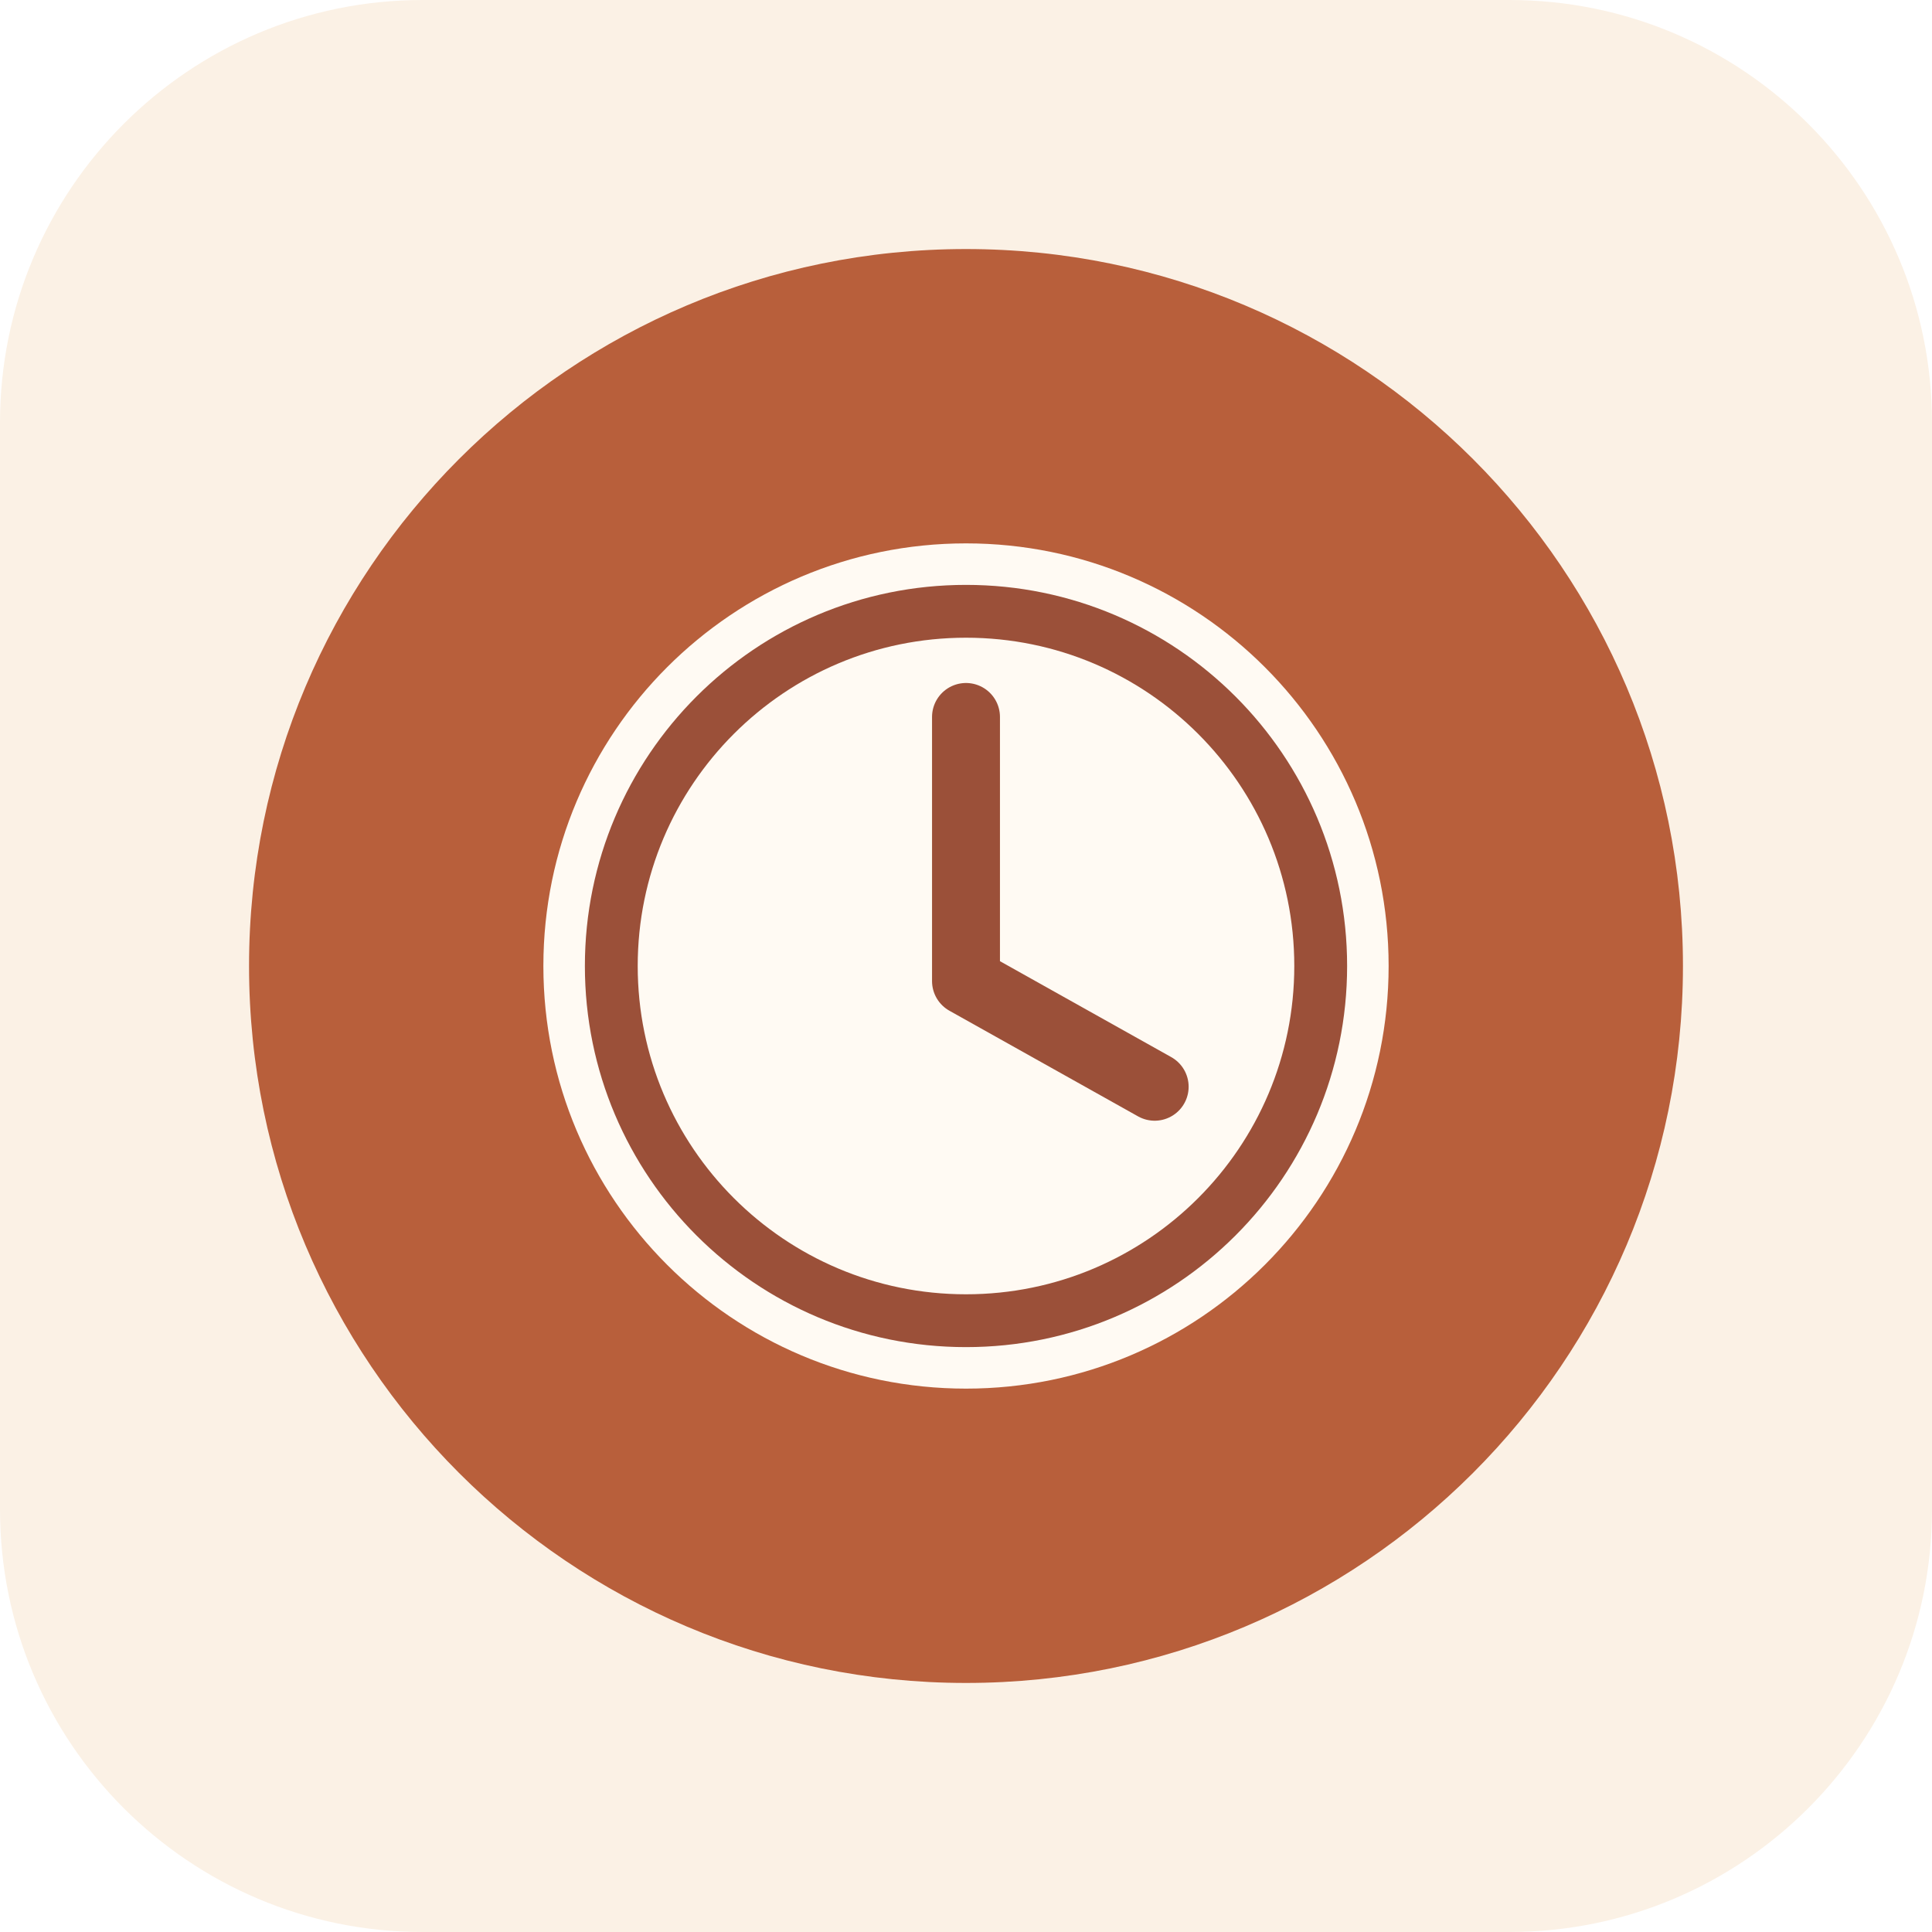
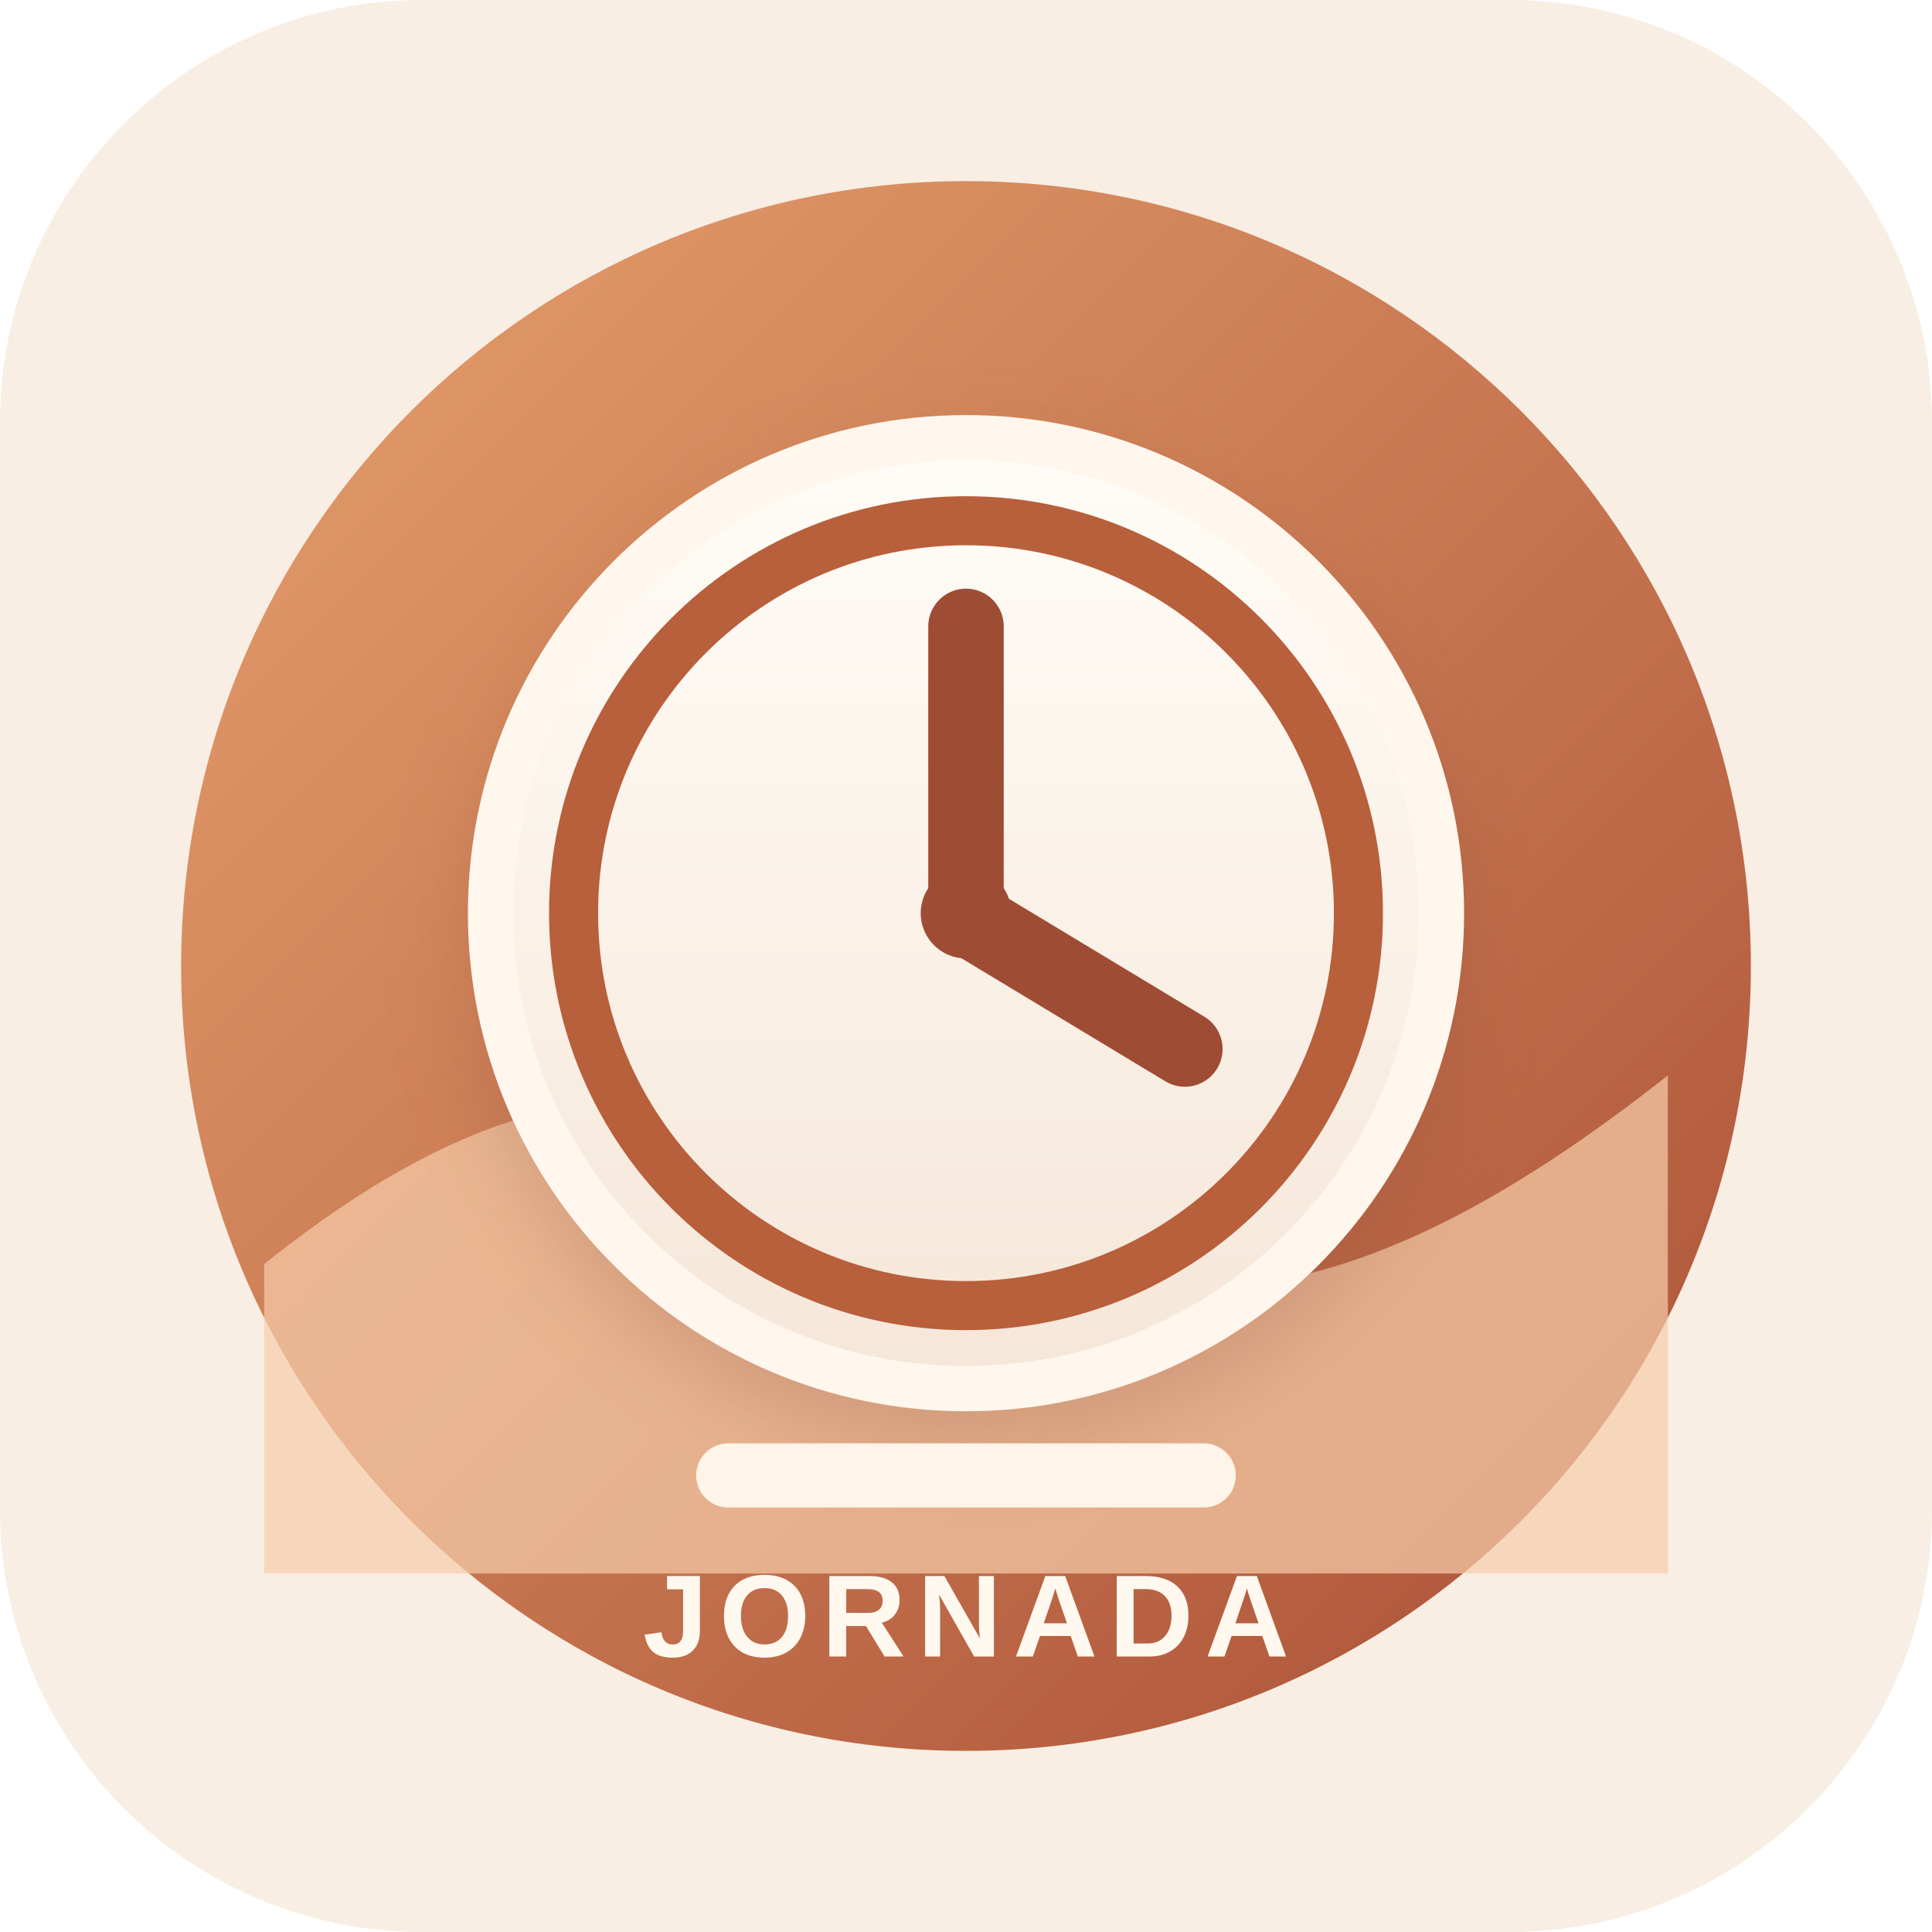
<svg xmlns="http://www.w3.org/2000/svg" viewBox="0 0 512 512">
-   <rect width="512" height="512" rx="112" fill="#fbf1e5" />
-   <circle cx="256" cy="256" r="190" fill="#b85f3b" />
-   <circle cx="256" cy="256" r="112" fill="#fffaf3" />
-   <circle cx="256" cy="256" r="94" fill="none" stroke="#9b5039" stroke-width="14" />
-   <path d="M256 190v70l50 28" fill="none" stroke="#9b5039" stroke-width="18" stroke-linecap="round" stroke-linejoin="round" />
+   <defs>
+     <linearGradient id="bg" x1="0" y1="0" x2="1" y2="1">
+       <stop stop-color="#e7a16e" />
+       <stop offset="1" stop-color="#a94e35" />
+     </linearGradient>
+     <linearGradient id="face" x1="0" y1="0" x2="0" y2="1">
+       <stop stop-color="#fffdf8" />
+       <stop offset="1" stop-color="#f5e6d8" />
+     </linearGradient>
+     <filter id="shadow" x="-30%" y="-30%" width="160%" height="160%">
+       <feGaussianBlur stdDeviation="10" />
+     </filter>
+   </defs>
+   <rect width="512" height="512" rx="112" fill="#f8eee3" />
+   <circle cx="256" cy="256" r="208" fill="url(#bg)" />
+   <path d="M70 335c70-56 119-53 171-19 61 39 116 36 201-31v132H70z" fill="#f6cda9" opacity=".7" />
+   <circle cx="256" cy="251" r="133" fill="#743a2b" opacity=".18" filter="url(#shadow)" />
+   <circle cx="256" cy="242" r="126" fill="url(#face)" stroke="#fff7ed" stroke-width="12" />
+   <circle cx="256" cy="242" r="104" fill="none" stroke="#b85f3b" stroke-width="13" />
+   <path d="M256 166v77l58 35" fill="none" stroke="#9f4c35" stroke-width="20" stroke-linecap="round" stroke-linejoin="round" />
+   <circle cx="256" cy="242" r="12" fill="#9f4c35" />
+   <path d="M193 391h126" stroke="#fff4e8" stroke-width="17" stroke-linecap="round" />
+   <text x="256" y="439" text-anchor="middle" font-family="Arial,sans-serif" font-size="31" font-weight="700" letter-spacing="3" fill="#fff8ef">JORNADA</text>
</svg>
